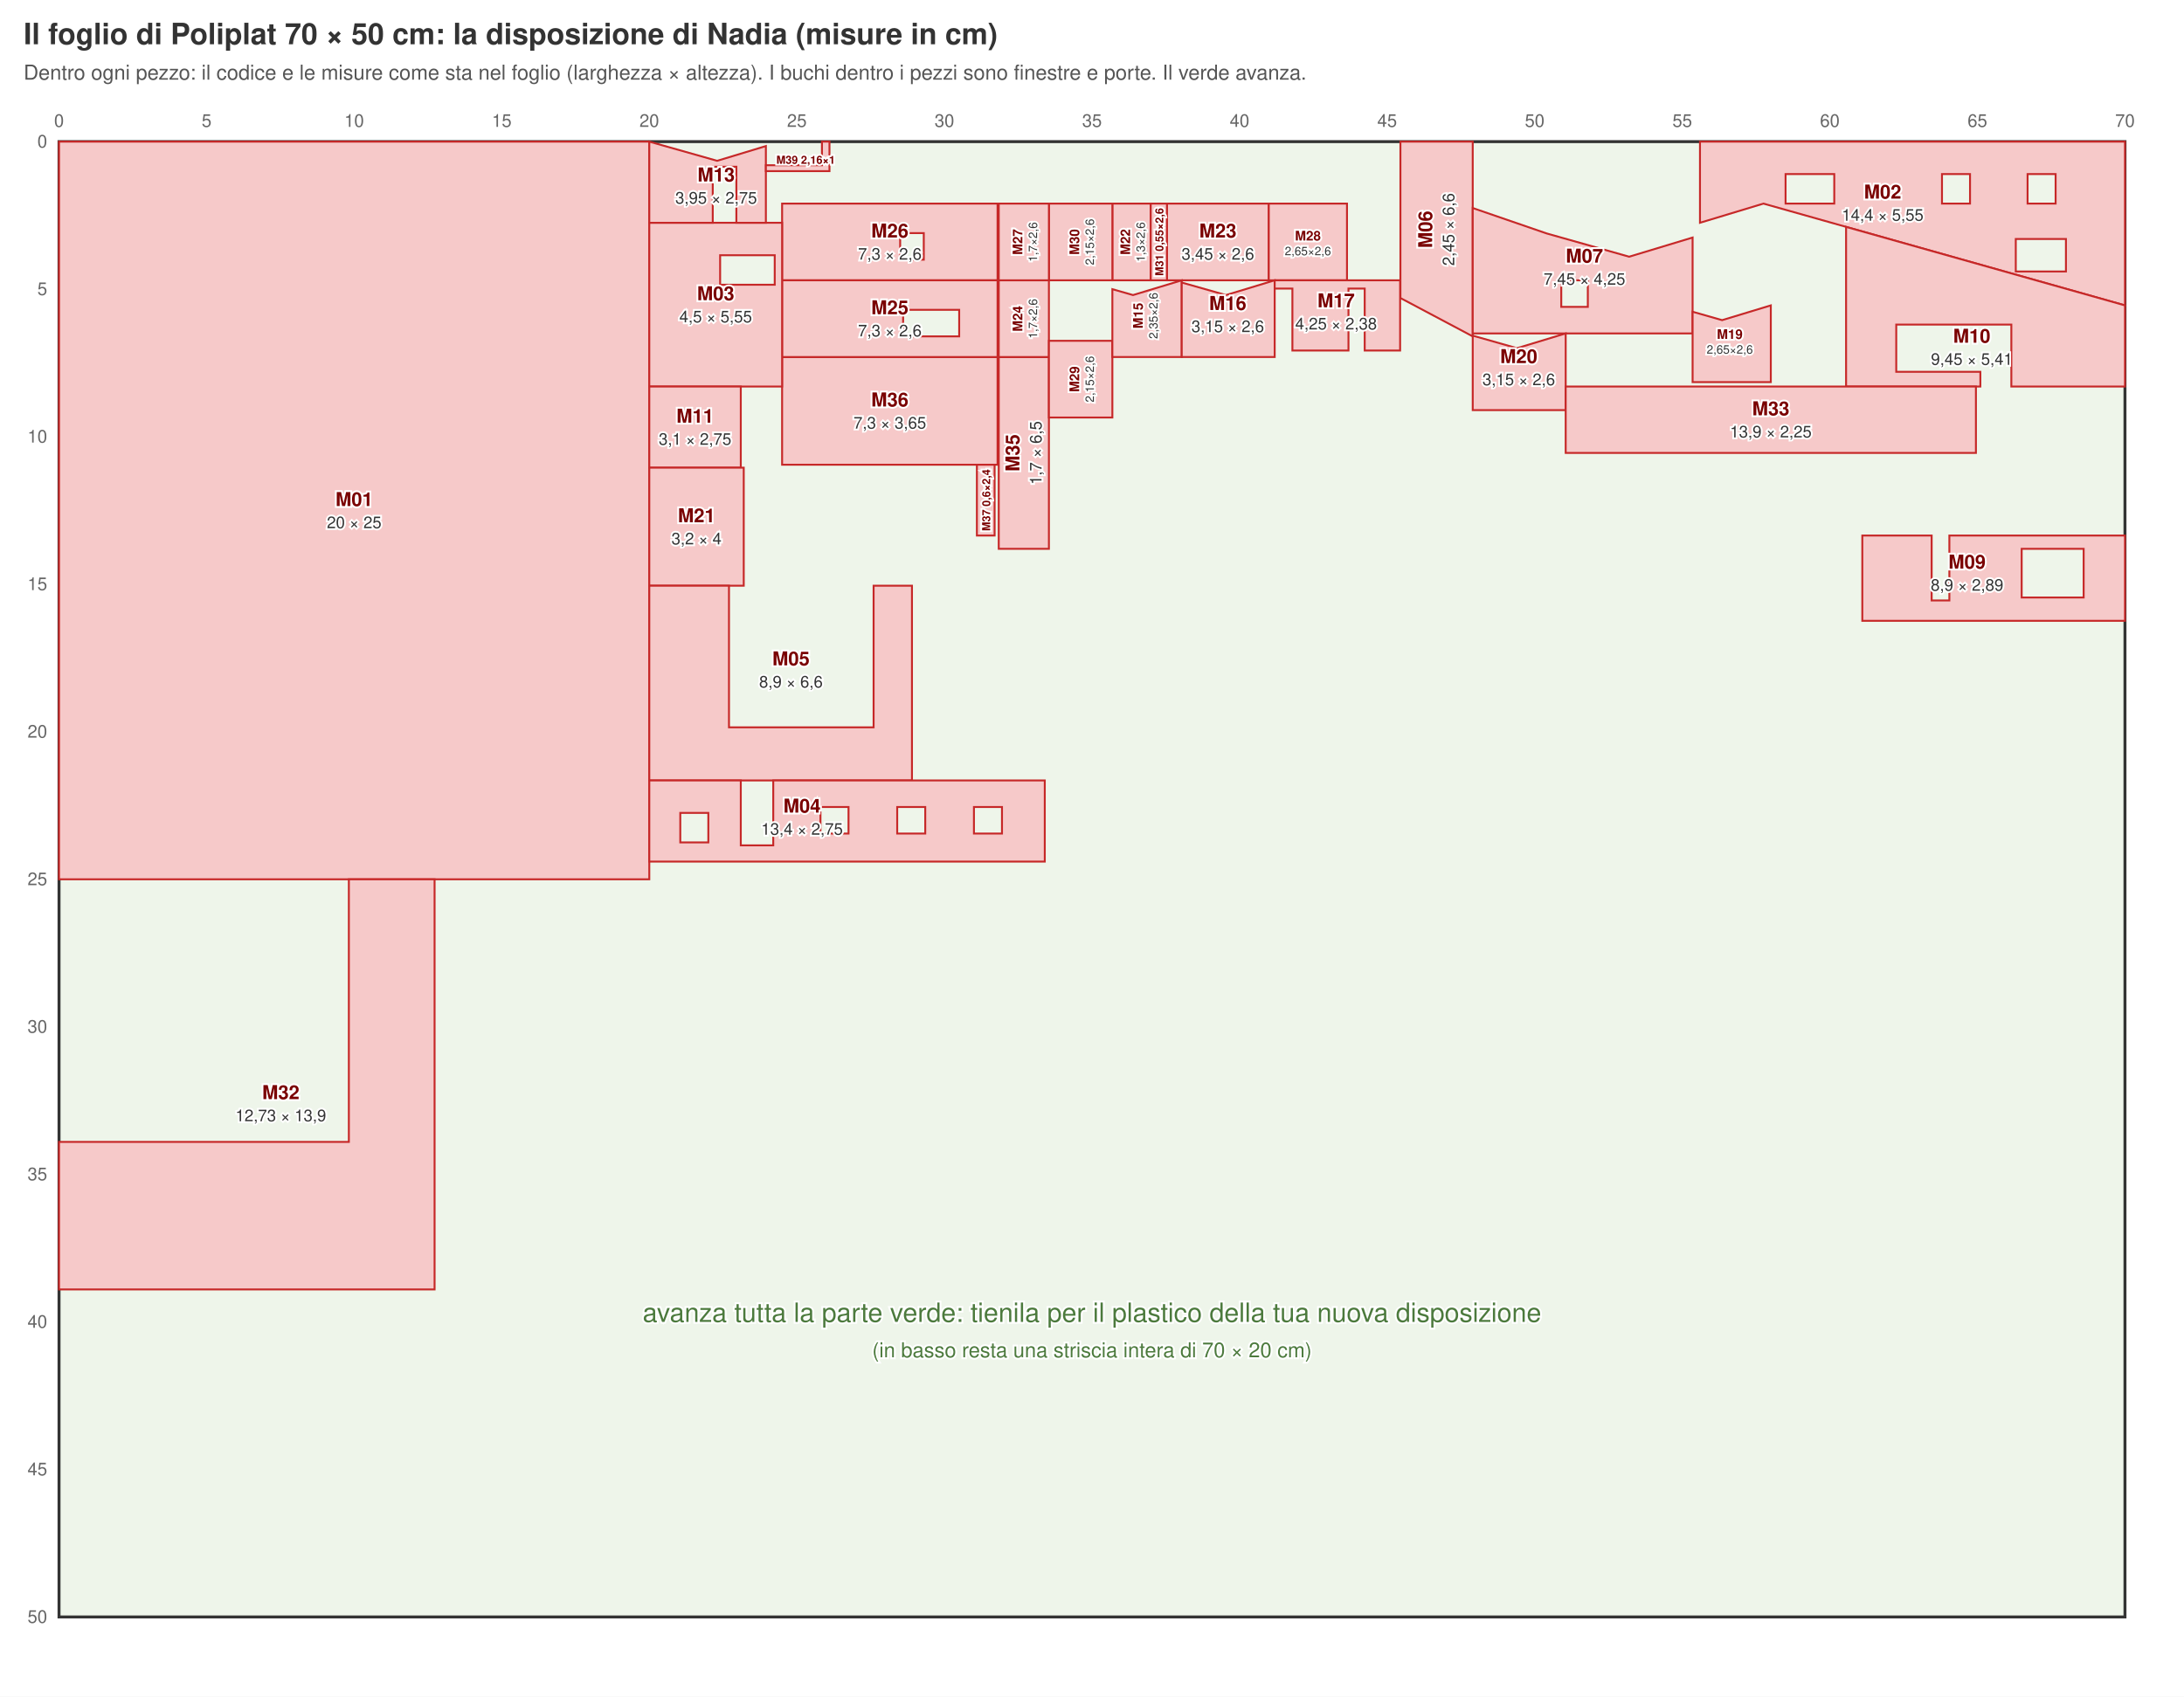
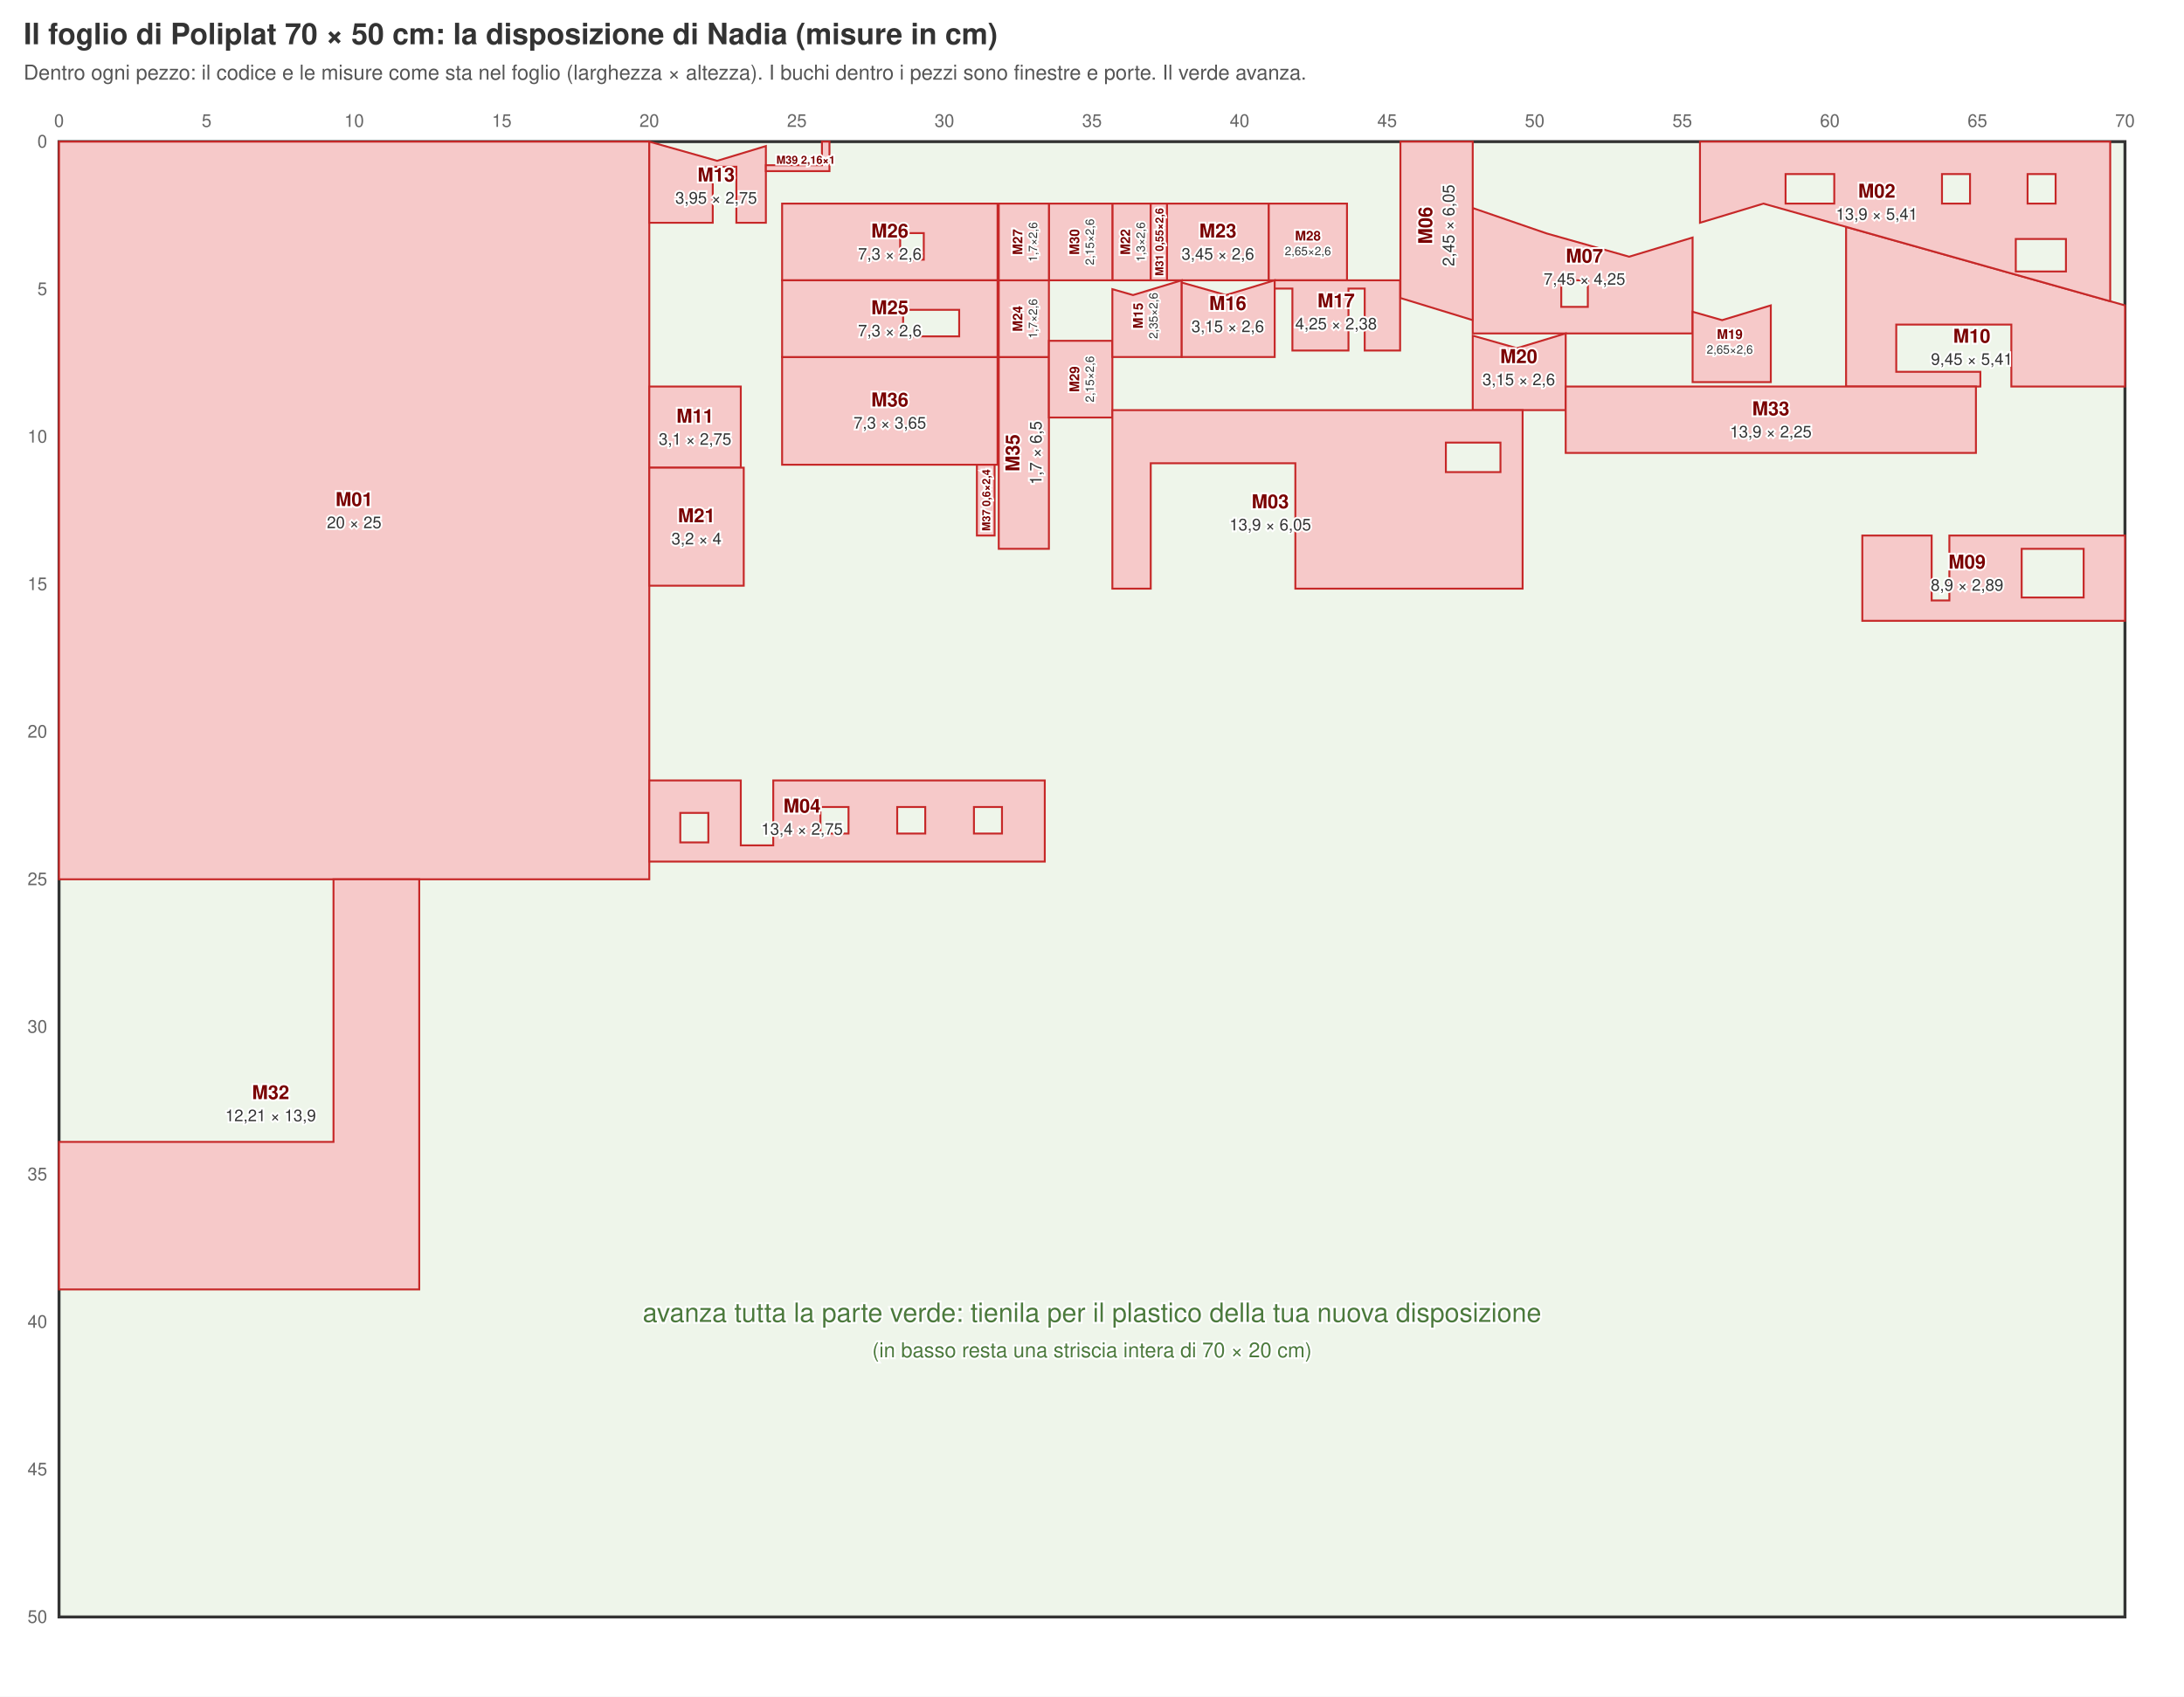
<svg xmlns="http://www.w3.org/2000/svg" viewBox="0 0 1480 1150" width="1480" height="1150">
  <rect width="100%" height="100%" fill="#ffffff" />
  <text x="16" y="30" font-family="Helvetica, Arial, sans-serif" font-size="20" font-weight="bold" fill="#333">Il foglio di Poliplat 70 × 50 cm: la disposizione di Nadia (misure in cm)</text>
  <text x="16" y="54" font-family="Helvetica, Arial, sans-serif" font-size="14" fill="#555">Dentro ogni pezzo: il codice e le misure come sta nel foglio (larghezza × altezza). I buchi dentro i pezzi sono finestre e porte. Il verde avanza.</text>
  <rect x="40" y="96" width="1400.0" height="1000.0" fill="#eef5ea" stroke="#333" stroke-width="2" />
  <text x="40.0" y="86.0" font-family="Helvetica, Arial, sans-serif" font-size="12" fill="#666" text-anchor="middle" stroke="#fff" stroke-width="2.5" paint-order="stroke">0</text>
  <text x="140.0" y="86.0" font-family="Helvetica, Arial, sans-serif" font-size="12" fill="#666" text-anchor="middle" stroke="#fff" stroke-width="2.5" paint-order="stroke">5</text>
  <text x="240.0" y="86.0" font-family="Helvetica, Arial, sans-serif" font-size="12" fill="#666" text-anchor="middle" stroke="#fff" stroke-width="2.5" paint-order="stroke">10</text>
  <text x="340.0" y="86.0" font-family="Helvetica, Arial, sans-serif" font-size="12" fill="#666" text-anchor="middle" stroke="#fff" stroke-width="2.5" paint-order="stroke">15</text>
  <text x="440.0" y="86.0" font-family="Helvetica, Arial, sans-serif" font-size="12" fill="#666" text-anchor="middle" stroke="#fff" stroke-width="2.5" paint-order="stroke">20</text>
  <text x="540.0" y="86.0" font-family="Helvetica, Arial, sans-serif" font-size="12" fill="#666" text-anchor="middle" stroke="#fff" stroke-width="2.5" paint-order="stroke">25</text>
  <text x="640.0" y="86.0" font-family="Helvetica, Arial, sans-serif" font-size="12" fill="#666" text-anchor="middle" stroke="#fff" stroke-width="2.5" paint-order="stroke">30</text>
  <text x="740.0" y="86.0" font-family="Helvetica, Arial, sans-serif" font-size="12" fill="#666" text-anchor="middle" stroke="#fff" stroke-width="2.5" paint-order="stroke">35</text>
  <text x="840.0" y="86.0" font-family="Helvetica, Arial, sans-serif" font-size="12" fill="#666" text-anchor="middle" stroke="#fff" stroke-width="2.5" paint-order="stroke">40</text>
  <text x="940.0" y="86.0" font-family="Helvetica, Arial, sans-serif" font-size="12" fill="#666" text-anchor="middle" stroke="#fff" stroke-width="2.5" paint-order="stroke">45</text>
  <text x="1040.0" y="86.0" font-family="Helvetica, Arial, sans-serif" font-size="12" fill="#666" text-anchor="middle" stroke="#fff" stroke-width="2.5" paint-order="stroke">50</text>
  <text x="1140.0" y="86.0" font-family="Helvetica, Arial, sans-serif" font-size="12" fill="#666" text-anchor="middle" stroke="#fff" stroke-width="2.5" paint-order="stroke">55</text>
  <text x="1240.0" y="86.0" font-family="Helvetica, Arial, sans-serif" font-size="12" fill="#666" text-anchor="middle" stroke="#fff" stroke-width="2.5" paint-order="stroke">60</text>
  <text x="1340.0" y="86.0" font-family="Helvetica, Arial, sans-serif" font-size="12" fill="#666" text-anchor="middle" stroke="#fff" stroke-width="2.5" paint-order="stroke">65</text>
  <text x="1440.0" y="86.0" font-family="Helvetica, Arial, sans-serif" font-size="12" fill="#666" text-anchor="middle" stroke="#fff" stroke-width="2.5" paint-order="stroke">70</text>
  <text x="32.0" y="100.0" font-family="Helvetica, Arial, sans-serif" font-size="12" fill="#666" text-anchor="end" stroke="#fff" stroke-width="2.5" paint-order="stroke">0</text>
  <text x="32.0" y="200.0" font-family="Helvetica, Arial, sans-serif" font-size="12" fill="#666" text-anchor="end" stroke="#fff" stroke-width="2.5" paint-order="stroke">5</text>
  <text x="32.0" y="300.0" font-family="Helvetica, Arial, sans-serif" font-size="12" fill="#666" text-anchor="end" stroke="#fff" stroke-width="2.5" paint-order="stroke">10</text>
  <text x="32.0" y="400.0" font-family="Helvetica, Arial, sans-serif" font-size="12" fill="#666" text-anchor="end" stroke="#fff" stroke-width="2.5" paint-order="stroke">15</text>
  <text x="32.0" y="500.0" font-family="Helvetica, Arial, sans-serif" font-size="12" fill="#666" text-anchor="end" stroke="#fff" stroke-width="2.5" paint-order="stroke">20</text>
  <text x="32.0" y="600.0" font-family="Helvetica, Arial, sans-serif" font-size="12" fill="#666" text-anchor="end" stroke="#fff" stroke-width="2.5" paint-order="stroke">25</text>
  <text x="32.0" y="700.0" font-family="Helvetica, Arial, sans-serif" font-size="12" fill="#666" text-anchor="end" stroke="#fff" stroke-width="2.5" paint-order="stroke">30</text>
  <text x="32.0" y="800.0" font-family="Helvetica, Arial, sans-serif" font-size="12" fill="#666" text-anchor="end" stroke="#fff" stroke-width="2.5" paint-order="stroke">35</text>
  <text x="32.0" y="900.0" font-family="Helvetica, Arial, sans-serif" font-size="12" fill="#666" text-anchor="end" stroke="#fff" stroke-width="2.5" paint-order="stroke">40</text>
  <text x="32.0" y="1000.0" font-family="Helvetica, Arial, sans-serif" font-size="12" fill="#666" text-anchor="end" stroke="#fff" stroke-width="2.5" paint-order="stroke">45</text>
  <text x="32.0" y="1100.0" font-family="Helvetica, Arial, sans-serif" font-size="12" fill="#666" text-anchor="end" stroke="#fff" stroke-width="2.5" paint-order="stroke">50</text>
  <path d="M 40.0 96.0 L 40.0 596.0 L 440.0 596.0 L 440.0 96.0 Z" fill="#f6c9c9" fill-rule="evenodd" stroke="#c62828" stroke-width="1.3" />
-   <path d="M 1440.0 96.0 L 1152.0 96.0 L 1152.0 151.0 L 1195.0 138.0 L 1440.0 207.0 Z M 1393.0 118.0 L 1374.0 118.0 L 1374.0 138.0 L 1393.0 138.0 Z M 1335.0 118.0 L 1316.0 118.0 L 1316.0 138.0 L 1335.0 138.0 Z M 1243.0 118.0 L 1210.0 118.0 L 1210.0 138.0 L 1243.0 138.0 Z M 1400.0 162.0 L 1366.0 162.0 L 1366.0 184.0 L 1400.0 184.0 Z" fill="#f6c9c9" fill-rule="evenodd" stroke="#c62828" stroke-width="1.3" />
  <path d="M 676.0 242.0 L 530.0 242.0 L 530.0 315.0 L 676.0 315.0 Z" fill="#f6c9c9" fill-rule="evenodd" stroke="#c62828" stroke-width="1.3" />
  <path d="M 676.0 138.0 L 530.0 138.0 L 530.0 190.0 L 676.0 190.0 Z M 626.0 158.0 L 610.0 158.0 L 610.0 176.0 L 626.0 176.0 Z" fill="#f6c9c9" fill-rule="evenodd" stroke="#c62828" stroke-width="1.3" />
  <path d="M 753.8 190.0 L 779.8 190.0 L 779.8 138.0 L 753.8 138.0 Z" fill="#f6c9c9" fill-rule="evenodd" stroke="#c62828" stroke-width="1.3" />
  <path d="M 710.8 242.0 L 676.8 242.0 L 676.8 372.0 L 710.8 372.0 Z" fill="#f6c9c9" fill-rule="evenodd" stroke="#c62828" stroke-width="1.3" />
  <path d="M 710.8 190.0 L 676.8 190.0 L 676.8 242.0 L 710.8 242.0 Z" fill="#f6c9c9" fill-rule="evenodd" stroke="#c62828" stroke-width="1.3" />
  <path d="M 676.0 190.0 L 530.0 190.0 L 530.0 242.0 L 676.0 242.0 Z M 650.0 210.0 L 612.0 210.0 L 612.0 228.0 L 650.0 228.0 Z" fill="#f6c9c9" fill-rule="evenodd" stroke="#c62828" stroke-width="1.3" />
-   <path d="M 998.0 96.0 L 949.0 96.0 L 949.0 202.0 L 998.0 228.0 Z" fill="#f6c9c9" fill-rule="evenodd" stroke="#c62828" stroke-width="1.3" />
-   <path d="M 530.0 151.0 L 440.0 151.0 L 440.0 262.0 L 530.0 262.0 Z M 525.0 173.0 L 488.0 173.0 L 488.0 193.0 L 525.0 193.0 Z" fill="#f6c9c9" fill-rule="evenodd" stroke="#c62828" stroke-width="1.3" />
  <path d="M 662.0 363.0 L 674.0 363.0 L 674.0 315.0 L 662.0 315.0 Z" fill="#f6c9c9" fill-rule="evenodd" stroke="#c62828" stroke-width="1.3" />
  <path d="M 502.0 262.0 L 440.0 262.0 L 440.0 317.0 L 502.0 317.0 Z" fill="#f6c9c9" fill-rule="evenodd" stroke="#c62828" stroke-width="1.3" />
  <path d="M 710.8 283.0 L 753.8 283.0 L 753.8 231.0 L 710.8 231.0 Z" fill="#f6c9c9" fill-rule="evenodd" stroke="#c62828" stroke-width="1.3" />
  <path d="M 504.0 317.0 L 440.0 317.0 L 440.0 397.0 L 504.0 397.0 Z" fill="#f6c9c9" fill-rule="evenodd" stroke="#c62828" stroke-width="1.3" />
  <path d="M 790.8 190.0 L 859.8 190.0 L 859.8 138.0 L 790.8 138.0 Z" fill="#f6c9c9" fill-rule="evenodd" stroke="#c62828" stroke-width="1.3" />
  <path d="M 859.8 190.0 L 912.8 190.0 L 912.8 138.0 L 859.8 138.0 Z" fill="#f6c9c9" fill-rule="evenodd" stroke="#c62828" stroke-width="1.3" />
  <path d="M 710.8 190.0 L 753.8 190.0 L 753.8 138.0 L 710.8 138.0 Z" fill="#f6c9c9" fill-rule="evenodd" stroke="#c62828" stroke-width="1.3" />
  <path d="M 710.8 138.0 L 676.8 138.0 L 676.8 190.0 L 710.8 190.0 Z" fill="#f6c9c9" fill-rule="evenodd" stroke="#c62828" stroke-width="1.3" />
  <path d="M 779.8 190.0 L 790.8 190.0 L 790.8 138.0 L 779.8 138.0 Z" fill="#f6c9c9" fill-rule="evenodd" stroke="#c62828" stroke-width="1.3" />
-   <path d="M 440.0 529.0 L 618.0 529.0 L 618.0 397.0 L 592.0 397.0 L 592.0 493.0 L 494.0 493.0 L 494.0 397.0 L 440.0 397.0 Z" fill="#f6c9c9" fill-rule="evenodd" stroke="#c62828" stroke-width="1.3" />
  <path d="M 440.0 529.0 L 502.0 529.0 L 502.0 573.0 L 524.0 573.0 L 524.0 529.0 L 708.0 529.0 L 708.0 584.0 L 440.0 584.0 Z M 461.0 571.0 L 480.0 571.0 L 480.0 551.0 L 461.0 551.0 Z M 556.0 565.0 L 575.0 565.0 L 575.0 547.0 L 556.0 547.0 Z M 608.0 565.0 L 627.0 565.0 L 627.0 547.0 L 608.0 547.0 Z M 660.0 565.0 L 679.0 565.0 L 679.0 547.0 L 660.0 547.0 Z" fill="#f6c9c9" fill-rule="evenodd" stroke="#c62828" stroke-width="1.3" />
  <path d="M 1251.0 262.0 L 1342.0 262.0 L 1342.0 252.0 L 1285.0 252.0 L 1285.0 220.0 L 1363.0 220.0 L 1363.0 262.0 L 1440.0 262.0 L 1440.0 207.0 L 1251.0 153.8 Z" fill="#f6c9c9" fill-rule="evenodd" stroke="#c62828" stroke-width="1.3" />
  <path d="M 753.8 242.0 L 800.8 242.0 L 800.8 190.0 L 767.8 200.0 L 753.8 196.0 Z" fill="#f6c9c9" fill-rule="evenodd" stroke="#c62828" stroke-width="1.3" />
  <path d="M 440.0 151.0 L 483.0 151.0 L 483.0 113.0 L 499.0 113.0 L 499.0 151.0 L 519.0 151.0 L 519.0 99.0 L 486.0 109.0 L 440.0 96.0 Z" fill="#f6c9c9" fill-rule="evenodd" stroke="#c62828" stroke-width="1.3" />
  <path d="M 998.0 226.0 L 1147.0 226.0 L 1147.0 161.0 L 1104.0 174.0 L 1048.0 158.2 L 998.0 141.0 Z M 1058.0 190.0 L 1076.0 190.0 L 1076.0 208.0 L 1058.0 208.0 Z" fill="#f6c9c9" fill-rule="evenodd" stroke="#c62828" stroke-width="1.3" />
  <path d="M 1440.0 363.0 L 1321.0 363.0 L 1321.0 407.0 L 1309.0 407.0 L 1309.0 363.0 L 1262.0 363.0 L 1262.0 420.8 L 1440.0 420.8 Z M 1412.0 405.0 L 1370.0 405.0 L 1370.0 372.0 L 1412.0 372.0 Z" fill="#f6c9c9" fill-rule="evenodd" stroke="#c62828" stroke-width="1.3" />
  <path d="M 800.8 242.0 L 863.8 242.0 L 863.8 190.0 L 830.8 200.0 L 800.8 191.5 Z" fill="#f6c9c9" fill-rule="evenodd" stroke="#c62828" stroke-width="1.3" />
  <path d="M 863.8 195.6 L 875.8 195.6 L 875.8 237.6 L 913.8 237.6 L 913.8 195.6 L 924.8 195.6 L 924.8 237.6 L 948.8 237.6 L 948.8 190.0 L 863.8 190.0 Z" fill="#f6c9c9" fill-rule="evenodd" stroke="#c62828" stroke-width="1.3" />
  <path d="M 1147.0 259.0 L 1200.0 259.0 L 1200.0 207.0 L 1167.0 217.0 L 1147.0 211.3 Z" fill="#f6c9c9" fill-rule="evenodd" stroke="#c62828" stroke-width="1.3" />
  <path d="M 998.0 278.0 L 1061.0 278.0 L 1061.0 226.0 L 1028.0 236.0 L 998.0 227.5 Z" fill="#f6c9c9" fill-rule="evenodd" stroke="#c62828" stroke-width="1.3" />
-   <path d="M 40.0 874.0 L 294.5 874.0 L 294.5 596.0 L 236.4 596.0 L 236.4 774.0 L 40.0 774.0 Z" fill="#f6c9c9" fill-rule="evenodd" stroke="#c62828" stroke-width="1.3" />
  <path d="M 557.0 96.0 L 557.0 112.0 L 519.0 112.0 L 519.0 116.0 L 562.1 116.0 L 562.1 96.0 Z" fill="#f6c9c9" fill-rule="evenodd" stroke="#c62828" stroke-width="1.3" />
  <path d="M 1061.0 262.0 L 1061.0 307.0 L 1339.0 307.0 L 1339.0 262.0 Z" fill="#f6c9c9" fill-rule="evenodd" stroke="#c62828" stroke-width="1.3" />
+   <path d="M 1430.0 96.0 L 1152.0 96.0 L 1152.0 151.0 L 1195.0 138.0 L 1430.0 204.2 Z M 1393.0 138.0 L 1374.0 138.0 L 1374.0 118.0 L 1393.0 118.0 Z M 1335.0 138.0 L 1316.0 138.0 L 1316.0 118.0 L 1335.0 118.0 Z M 1243.0 138.0 L 1210.0 138.0 L 1210.0 118.0 L 1243.0 118.0 Z M 1400.0 184.0 L 1366.0 184.0 L 1366.0 162.0 L 1400.0 162.0 Z" fill="#f6c9c9" fill-rule="evenodd" stroke="#c62828" stroke-width="1.3" />
+   <path d="M 998.0 96.0 L 949.0 96.0 L 949.0 202.0 L 998.0 217.0 Z" fill="#f6c9c9" fill-rule="evenodd" stroke="#c62828" stroke-width="1.3" />
+   <path d="M 40.0 874.0 L 284.1 874.0 L 284.1 596.0 L 226.0 596.0 L 226.0 774.0 L 40.0 774.0 Z" fill="#f6c9c9" fill-rule="evenodd" stroke="#c62828" stroke-width="1.3" />
+   <path d="M 1031.8 278.0 L 753.8 278.0 L 753.8 399.0 L 779.8 399.0 L 779.8 314.0 L 877.8 314.0 L 877.8 399.0 L 1031.8 399.0 Z M 1016.8 320.0 L 979.8 320.0 L 979.8 300.0 L 1016.8 300.0 Z" fill="#f6c9c9" fill-rule="evenodd" stroke="#c62828" stroke-width="1.3" />
  <text x="240.0" y="343.0" font-family="Helvetica, Arial, sans-serif" font-size="13" font-weight="bold" fill="#7a0000" text-anchor="middle" stroke="#fff" stroke-width="2.5" paint-order="stroke">M01</text>
  <text x="240.0" y="358.0" font-family="Helvetica, Arial, sans-serif" font-size="11" fill="#333" text-anchor="middle" stroke="#fff" stroke-width="2.5" paint-order="stroke">20 × 25</text>
-   <text x="1275.8" y="134.6" font-family="Helvetica, Arial, sans-serif" font-size="13" font-weight="bold" fill="#7a0000" text-anchor="middle" stroke="#fff" stroke-width="2.5" paint-order="stroke">M02</text>
-   <text x="1275.8" y="149.6" font-family="Helvetica, Arial, sans-serif" font-size="11" fill="#333" text-anchor="middle" stroke="#fff" stroke-width="2.5" paint-order="stroke">14,4 × 5,55</text>
  <text x="603.0" y="275.5" font-family="Helvetica, Arial, sans-serif" font-size="13" font-weight="bold" fill="#7a0000" text-anchor="middle" stroke="#fff" stroke-width="2.5" paint-order="stroke">M36</text>
  <text x="603.0" y="290.5" font-family="Helvetica, Arial, sans-serif" font-size="11" fill="#333" text-anchor="middle" stroke="#fff" stroke-width="2.5" paint-order="stroke">7,3 × 3,65</text>
  <text x="603.0" y="161.0" font-family="Helvetica, Arial, sans-serif" font-size="13" font-weight="bold" fill="#7a0000" text-anchor="middle" stroke="#fff" stroke-width="2.5" paint-order="stroke">M26</text>
  <text x="603.0" y="176.0" font-family="Helvetica, Arial, sans-serif" font-size="11" fill="#333" text-anchor="middle" stroke="#fff" stroke-width="2.5" paint-order="stroke">7,3 × 2,6</text>
  <text x="765.8" y="164.0" font-family="Helvetica, Arial, sans-serif" font-size="9" font-weight="bold" fill="#7a0000" text-anchor="middle" stroke="#fff" stroke-width="2.5" paint-order="stroke" transform="rotate(-90 765.8 164.0)">M22</text>
  <text x="775.8" y="164.0" font-family="Helvetica, Arial, sans-serif" font-size="8" fill="#333" text-anchor="middle" stroke="#fff" stroke-width="2.5" paint-order="stroke" transform="rotate(-90 775.8 164.0)">1,3×2,6</text>
  <text x="690.8" y="307.0" font-family="Helvetica, Arial, sans-serif" font-size="13" font-weight="bold" fill="#7a0000" text-anchor="middle" stroke="#fff" stroke-width="2.5" paint-order="stroke" transform="rotate(-90 690.8 307.0)">M35</text>
  <text x="705.8" y="307.0" font-family="Helvetica, Arial, sans-serif" font-size="11" fill="#333" text-anchor="middle" stroke="#fff" stroke-width="2.5" paint-order="stroke" transform="rotate(-90 705.8 307.0)">1,7 × 6,5</text>
  <text x="692.8" y="216.0" font-family="Helvetica, Arial, sans-serif" font-size="9" font-weight="bold" fill="#7a0000" text-anchor="middle" stroke="#fff" stroke-width="2.5" paint-order="stroke" transform="rotate(-90 692.8 216.0)">M24</text>
  <text x="702.8" y="216.0" font-family="Helvetica, Arial, sans-serif" font-size="8" fill="#333" text-anchor="middle" stroke="#fff" stroke-width="2.5" paint-order="stroke" transform="rotate(-90 702.8 216.0)">1,7×2,6</text>
  <text x="603.0" y="213.0" font-family="Helvetica, Arial, sans-serif" font-size="13" font-weight="bold" fill="#7a0000" text-anchor="middle" stroke="#fff" stroke-width="2.5" paint-order="stroke">M25</text>
  <text x="603.0" y="228.0" font-family="Helvetica, Arial, sans-serif" font-size="11" fill="#333" text-anchor="middle" stroke="#fff" stroke-width="2.5" paint-order="stroke">7,3 × 2,6</text>
-   <text x="970.5" y="155.5" font-family="Helvetica, Arial, sans-serif" font-size="13" font-weight="bold" fill="#7a0000" text-anchor="middle" stroke="#fff" stroke-width="2.5" paint-order="stroke" transform="rotate(-90 970.5 155.5)">M06</text>
-   <text x="985.5" y="155.5" font-family="Helvetica, Arial, sans-serif" font-size="11" fill="#333" text-anchor="middle" stroke="#fff" stroke-width="2.5" paint-order="stroke" transform="rotate(-90 985.5 155.5)">2,45 × 6,6</text>
-   <text x="485.0" y="203.5" font-family="Helvetica, Arial, sans-serif" font-size="13" font-weight="bold" fill="#7a0000" text-anchor="middle" stroke="#fff" stroke-width="2.5" paint-order="stroke">M03</text>
-   <text x="485.0" y="218.5" font-family="Helvetica, Arial, sans-serif" font-size="11" fill="#333" text-anchor="middle" stroke="#fff" stroke-width="2.5" paint-order="stroke">4,5 × 5,55</text>
  <text x="671.0" y="339.0" font-family="Helvetica, Arial, sans-serif" font-size="7.5" font-weight="bold" fill="#7a0000" text-anchor="middle" stroke="#fff" stroke-width="2.5" paint-order="stroke" transform="rotate(-90 671.0 339.0)">M37 0,6×2,4</text>
  <text x="471.0" y="286.5" font-family="Helvetica, Arial, sans-serif" font-size="13" font-weight="bold" fill="#7a0000" text-anchor="middle" stroke="#fff" stroke-width="2.5" paint-order="stroke">M11</text>
  <text x="471.0" y="301.5" font-family="Helvetica, Arial, sans-serif" font-size="11" fill="#333" text-anchor="middle" stroke="#fff" stroke-width="2.5" paint-order="stroke">3,1 × 2,75</text>
  <text x="731.3" y="257.0" font-family="Helvetica, Arial, sans-serif" font-size="9" font-weight="bold" fill="#7a0000" text-anchor="middle" stroke="#fff" stroke-width="2.5" paint-order="stroke" transform="rotate(-90 731.3 257.0)">M29</text>
  <text x="741.3" y="257.0" font-family="Helvetica, Arial, sans-serif" font-size="8" fill="#333" text-anchor="middle" stroke="#fff" stroke-width="2.5" paint-order="stroke" transform="rotate(-90 741.3 257.0)">2,15×2,6</text>
  <text x="472.0" y="354.0" font-family="Helvetica, Arial, sans-serif" font-size="13" font-weight="bold" fill="#7a0000" text-anchor="middle" stroke="#fff" stroke-width="2.5" paint-order="stroke">M21</text>
  <text x="472.0" y="369.0" font-family="Helvetica, Arial, sans-serif" font-size="11" fill="#333" text-anchor="middle" stroke="#fff" stroke-width="2.5" paint-order="stroke">3,2 × 4</text>
  <text x="825.3" y="161.0" font-family="Helvetica, Arial, sans-serif" font-size="13" font-weight="bold" fill="#7a0000" text-anchor="middle" stroke="#fff" stroke-width="2.5" paint-order="stroke">M23</text>
  <text x="825.3" y="176.0" font-family="Helvetica, Arial, sans-serif" font-size="11" fill="#333" text-anchor="middle" stroke="#fff" stroke-width="2.5" paint-order="stroke">3,45 × 2,6</text>
  <text x="886.3" y="163.0" font-family="Helvetica, Arial, sans-serif" font-size="9" font-weight="bold" fill="#7a0000" text-anchor="middle" stroke="#fff" stroke-width="2.5" paint-order="stroke">M28</text>
  <text x="886.3" y="173.0" font-family="Helvetica, Arial, sans-serif" font-size="8" fill="#333" text-anchor="middle" stroke="#fff" stroke-width="2.5" paint-order="stroke">2,65×2,6</text>
  <text x="731.3" y="164.0" font-family="Helvetica, Arial, sans-serif" font-size="9" font-weight="bold" fill="#7a0000" text-anchor="middle" stroke="#fff" stroke-width="2.5" paint-order="stroke" transform="rotate(-90 731.3 164.0)">M30</text>
  <text x="741.3" y="164.0" font-family="Helvetica, Arial, sans-serif" font-size="8" fill="#333" text-anchor="middle" stroke="#fff" stroke-width="2.5" paint-order="stroke" transform="rotate(-90 741.3 164.0)">2,15×2,6</text>
  <text x="692.8" y="164.0" font-family="Helvetica, Arial, sans-serif" font-size="9" font-weight="bold" fill="#7a0000" text-anchor="middle" stroke="#fff" stroke-width="2.5" paint-order="stroke" transform="rotate(-90 692.8 164.0)">M27</text>
  <text x="702.8" y="164.0" font-family="Helvetica, Arial, sans-serif" font-size="8" fill="#333" text-anchor="middle" stroke="#fff" stroke-width="2.5" paint-order="stroke" transform="rotate(-90 702.8 164.0)">1,7×2,6</text>
  <text x="788.3" y="164.0" font-family="Helvetica, Arial, sans-serif" font-size="7.5" font-weight="bold" fill="#7a0000" text-anchor="middle" stroke="#fff" stroke-width="2.5" paint-order="stroke" transform="rotate(-90 788.3 164.0)">M31 0,55×2,6</text>
-   <text x="536.0" y="451.0" font-family="Helvetica, Arial, sans-serif" font-size="13" font-weight="bold" fill="#7a0000" text-anchor="middle" stroke="#fff" stroke-width="2.5" paint-order="stroke">M05</text>
-   <text x="536.0" y="466.0" font-family="Helvetica, Arial, sans-serif" font-size="11" fill="#333" text-anchor="middle" stroke="#fff" stroke-width="2.5" paint-order="stroke">8,9 × 6,6</text>
  <text x="543.5" y="550.8" font-family="Helvetica, Arial, sans-serif" font-size="13" font-weight="bold" fill="#7a0000" text-anchor="middle" stroke="#fff" stroke-width="2.5" paint-order="stroke">M04</text>
  <text x="543.5" y="565.8" font-family="Helvetica, Arial, sans-serif" font-size="11" fill="#333" text-anchor="middle" stroke="#fff" stroke-width="2.5" paint-order="stroke">13,4 × 2,75</text>
  <text x="1336.2" y="232.3" font-family="Helvetica, Arial, sans-serif" font-size="13" font-weight="bold" fill="#7a0000" text-anchor="middle" stroke="#fff" stroke-width="2.5" paint-order="stroke">M10</text>
  <text x="1336.2" y="247.3" font-family="Helvetica, Arial, sans-serif" font-size="11" fill="#333" text-anchor="middle" stroke="#fff" stroke-width="2.5" paint-order="stroke">9,45 × 5,41</text>
  <text x="774.4" y="214.0" font-family="Helvetica, Arial, sans-serif" font-size="9" font-weight="bold" fill="#7a0000" text-anchor="middle" stroke="#fff" stroke-width="2.5" paint-order="stroke" transform="rotate(-90 774.4 214.0)">M15</text>
  <text x="784.4" y="214.0" font-family="Helvetica, Arial, sans-serif" font-size="8" fill="#333" text-anchor="middle" stroke="#fff" stroke-width="2.5" paint-order="stroke" transform="rotate(-90 784.4 214.0)">2,35×2,6</text>
  <text x="485.3" y="123.0" font-family="Helvetica, Arial, sans-serif" font-size="13" font-weight="bold" fill="#7a0000" text-anchor="middle" stroke="#fff" stroke-width="2.5" paint-order="stroke">M13</text>
  <text x="485.3" y="138.0" font-family="Helvetica, Arial, sans-serif" font-size="11" fill="#333" text-anchor="middle" stroke="#fff" stroke-width="2.5" paint-order="stroke">3,95 × 2,75</text>
  <text x="1073.7" y="178.0" font-family="Helvetica, Arial, sans-serif" font-size="13" font-weight="bold" fill="#7a0000" text-anchor="middle" stroke="#fff" stroke-width="2.5" paint-order="stroke">M07</text>
  <text x="1073.7" y="193.0" font-family="Helvetica, Arial, sans-serif" font-size="11" fill="#333" text-anchor="middle" stroke="#fff" stroke-width="2.5" paint-order="stroke">7,45 × 4,25</text>
  <text x="1333.0" y="385.4" font-family="Helvetica, Arial, sans-serif" font-size="13" font-weight="bold" fill="#7a0000" text-anchor="middle" stroke="#fff" stroke-width="2.5" paint-order="stroke">M09</text>
  <text x="1333.0" y="400.4" font-family="Helvetica, Arial, sans-serif" font-size="11" fill="#333" text-anchor="middle" stroke="#fff" stroke-width="2.5" paint-order="stroke">8,9 × 2,89</text>
  <text x="832.0" y="210.1" font-family="Helvetica, Arial, sans-serif" font-size="13" font-weight="bold" fill="#7a0000" text-anchor="middle" stroke="#fff" stroke-width="2.5" paint-order="stroke">M16</text>
  <text x="832.0" y="225.1" font-family="Helvetica, Arial, sans-serif" font-size="11" fill="#333" text-anchor="middle" stroke="#fff" stroke-width="2.5" paint-order="stroke">3,15 × 2,6</text>
  <text x="905.4" y="208.3" font-family="Helvetica, Arial, sans-serif" font-size="13" font-weight="bold" fill="#7a0000" text-anchor="middle" stroke="#fff" stroke-width="2.5" paint-order="stroke">M17</text>
  <text x="905.4" y="223.3" font-family="Helvetica, Arial, sans-serif" font-size="11" fill="#333" text-anchor="middle" stroke="#fff" stroke-width="2.5" paint-order="stroke">4,25 × 2,38</text>
  <text x="1172.2" y="229.7" font-family="Helvetica, Arial, sans-serif" font-size="9" font-weight="bold" fill="#7a0000" text-anchor="middle" stroke="#fff" stroke-width="2.5" paint-order="stroke">M19</text>
  <text x="1172.2" y="239.7" font-family="Helvetica, Arial, sans-serif" font-size="8" fill="#333" text-anchor="middle" stroke="#fff" stroke-width="2.5" paint-order="stroke">2,65×2,6</text>
  <text x="1029.2" y="246.1" font-family="Helvetica, Arial, sans-serif" font-size="13" font-weight="bold" fill="#7a0000" text-anchor="middle" stroke="#fff" stroke-width="2.5" paint-order="stroke">M20</text>
  <text x="1029.2" y="261.1" font-family="Helvetica, Arial, sans-serif" font-size="11" fill="#333" text-anchor="middle" stroke="#fff" stroke-width="2.5" paint-order="stroke">3,15 × 2,6</text>
-   <text x="190.3" y="745.0" font-family="Helvetica, Arial, sans-serif" font-size="13" font-weight="bold" fill="#7a0000" text-anchor="middle" stroke="#fff" stroke-width="2.5" paint-order="stroke">M32</text>
-   <text x="190.3" y="760.0" font-family="Helvetica, Arial, sans-serif" font-size="11" fill="#333" text-anchor="middle" stroke="#fff" stroke-width="2.5" paint-order="stroke">12,73 × 13,9</text>
  <text x="546.0" y="111.0" font-family="Helvetica, Arial, sans-serif" font-size="7.5" font-weight="bold" fill="#7a0000" text-anchor="middle" stroke="#fff" stroke-width="2.5" paint-order="stroke">M39 2,16×1</text>
  <text x="1200.0" y="281.5" font-family="Helvetica, Arial, sans-serif" font-size="13" font-weight="bold" fill="#7a0000" text-anchor="middle" stroke="#fff" stroke-width="2.5" paint-order="stroke">M33</text>
  <text x="1200.0" y="296.5" font-family="Helvetica, Arial, sans-serif" font-size="11" fill="#333" text-anchor="middle" stroke="#fff" stroke-width="2.5" paint-order="stroke">13,9 × 2,25</text>
+   <text x="1271.8" y="134.0" font-family="Helvetica, Arial, sans-serif" font-size="13" font-weight="bold" fill="#7a0000" text-anchor="middle" stroke="#fff" stroke-width="2.5" paint-order="stroke">M02</text>
+   <text x="1271.8" y="149.0" font-family="Helvetica, Arial, sans-serif" font-size="11" fill="#333" text-anchor="middle" stroke="#fff" stroke-width="2.5" paint-order="stroke">13,9 × 5,41</text>
+   <text x="970.5" y="152.8" font-family="Helvetica, Arial, sans-serif" font-size="13" font-weight="bold" fill="#7a0000" text-anchor="middle" stroke="#fff" stroke-width="2.5" paint-order="stroke" transform="rotate(-90 970.5 152.8)">M06</text>
+   <text x="985.5" y="152.8" font-family="Helvetica, Arial, sans-serif" font-size="11" fill="#333" text-anchor="middle" stroke="#fff" stroke-width="2.5" paint-order="stroke" transform="rotate(-90 985.5 152.8)">2,45 × 6,05</text>
+   <text x="183.4" y="745.0" font-family="Helvetica, Arial, sans-serif" font-size="13" font-weight="bold" fill="#7a0000" text-anchor="middle" stroke="#fff" stroke-width="2.5" paint-order="stroke">M32</text>
+   <text x="183.4" y="760.0" font-family="Helvetica, Arial, sans-serif" font-size="11" fill="#333" text-anchor="middle" stroke="#fff" stroke-width="2.5" paint-order="stroke">12,21 × 13,9</text>
+   <text x="860.8" y="344.5" font-family="Helvetica, Arial, sans-serif" font-size="13" font-weight="bold" fill="#7a0000" text-anchor="middle" stroke="#fff" stroke-width="2.5" paint-order="stroke">M03</text>
+   <text x="860.8" y="359.5" font-family="Helvetica, Arial, sans-serif" font-size="11" fill="#333" text-anchor="middle" stroke="#fff" stroke-width="2.5" paint-order="stroke">13,9 × 6,05</text>
  <text x="740.0" y="896.0" font-family="Helvetica, Arial, sans-serif" font-size="18" fill="#4c7a3d" text-anchor="middle" stroke="#fff" stroke-width="2.5" paint-order="stroke">avanza tutta la parte verde: tienila per il plastico della tua nuova disposizione</text>
  <text x="740.0" y="920.0" font-family="Helvetica, Arial, sans-serif" font-size="14" fill="#4c7a3d" text-anchor="middle" stroke="#fff" stroke-width="2.5" paint-order="stroke">(in basso resta una striscia intera di 70 × 20 cm)</text>
</svg>
